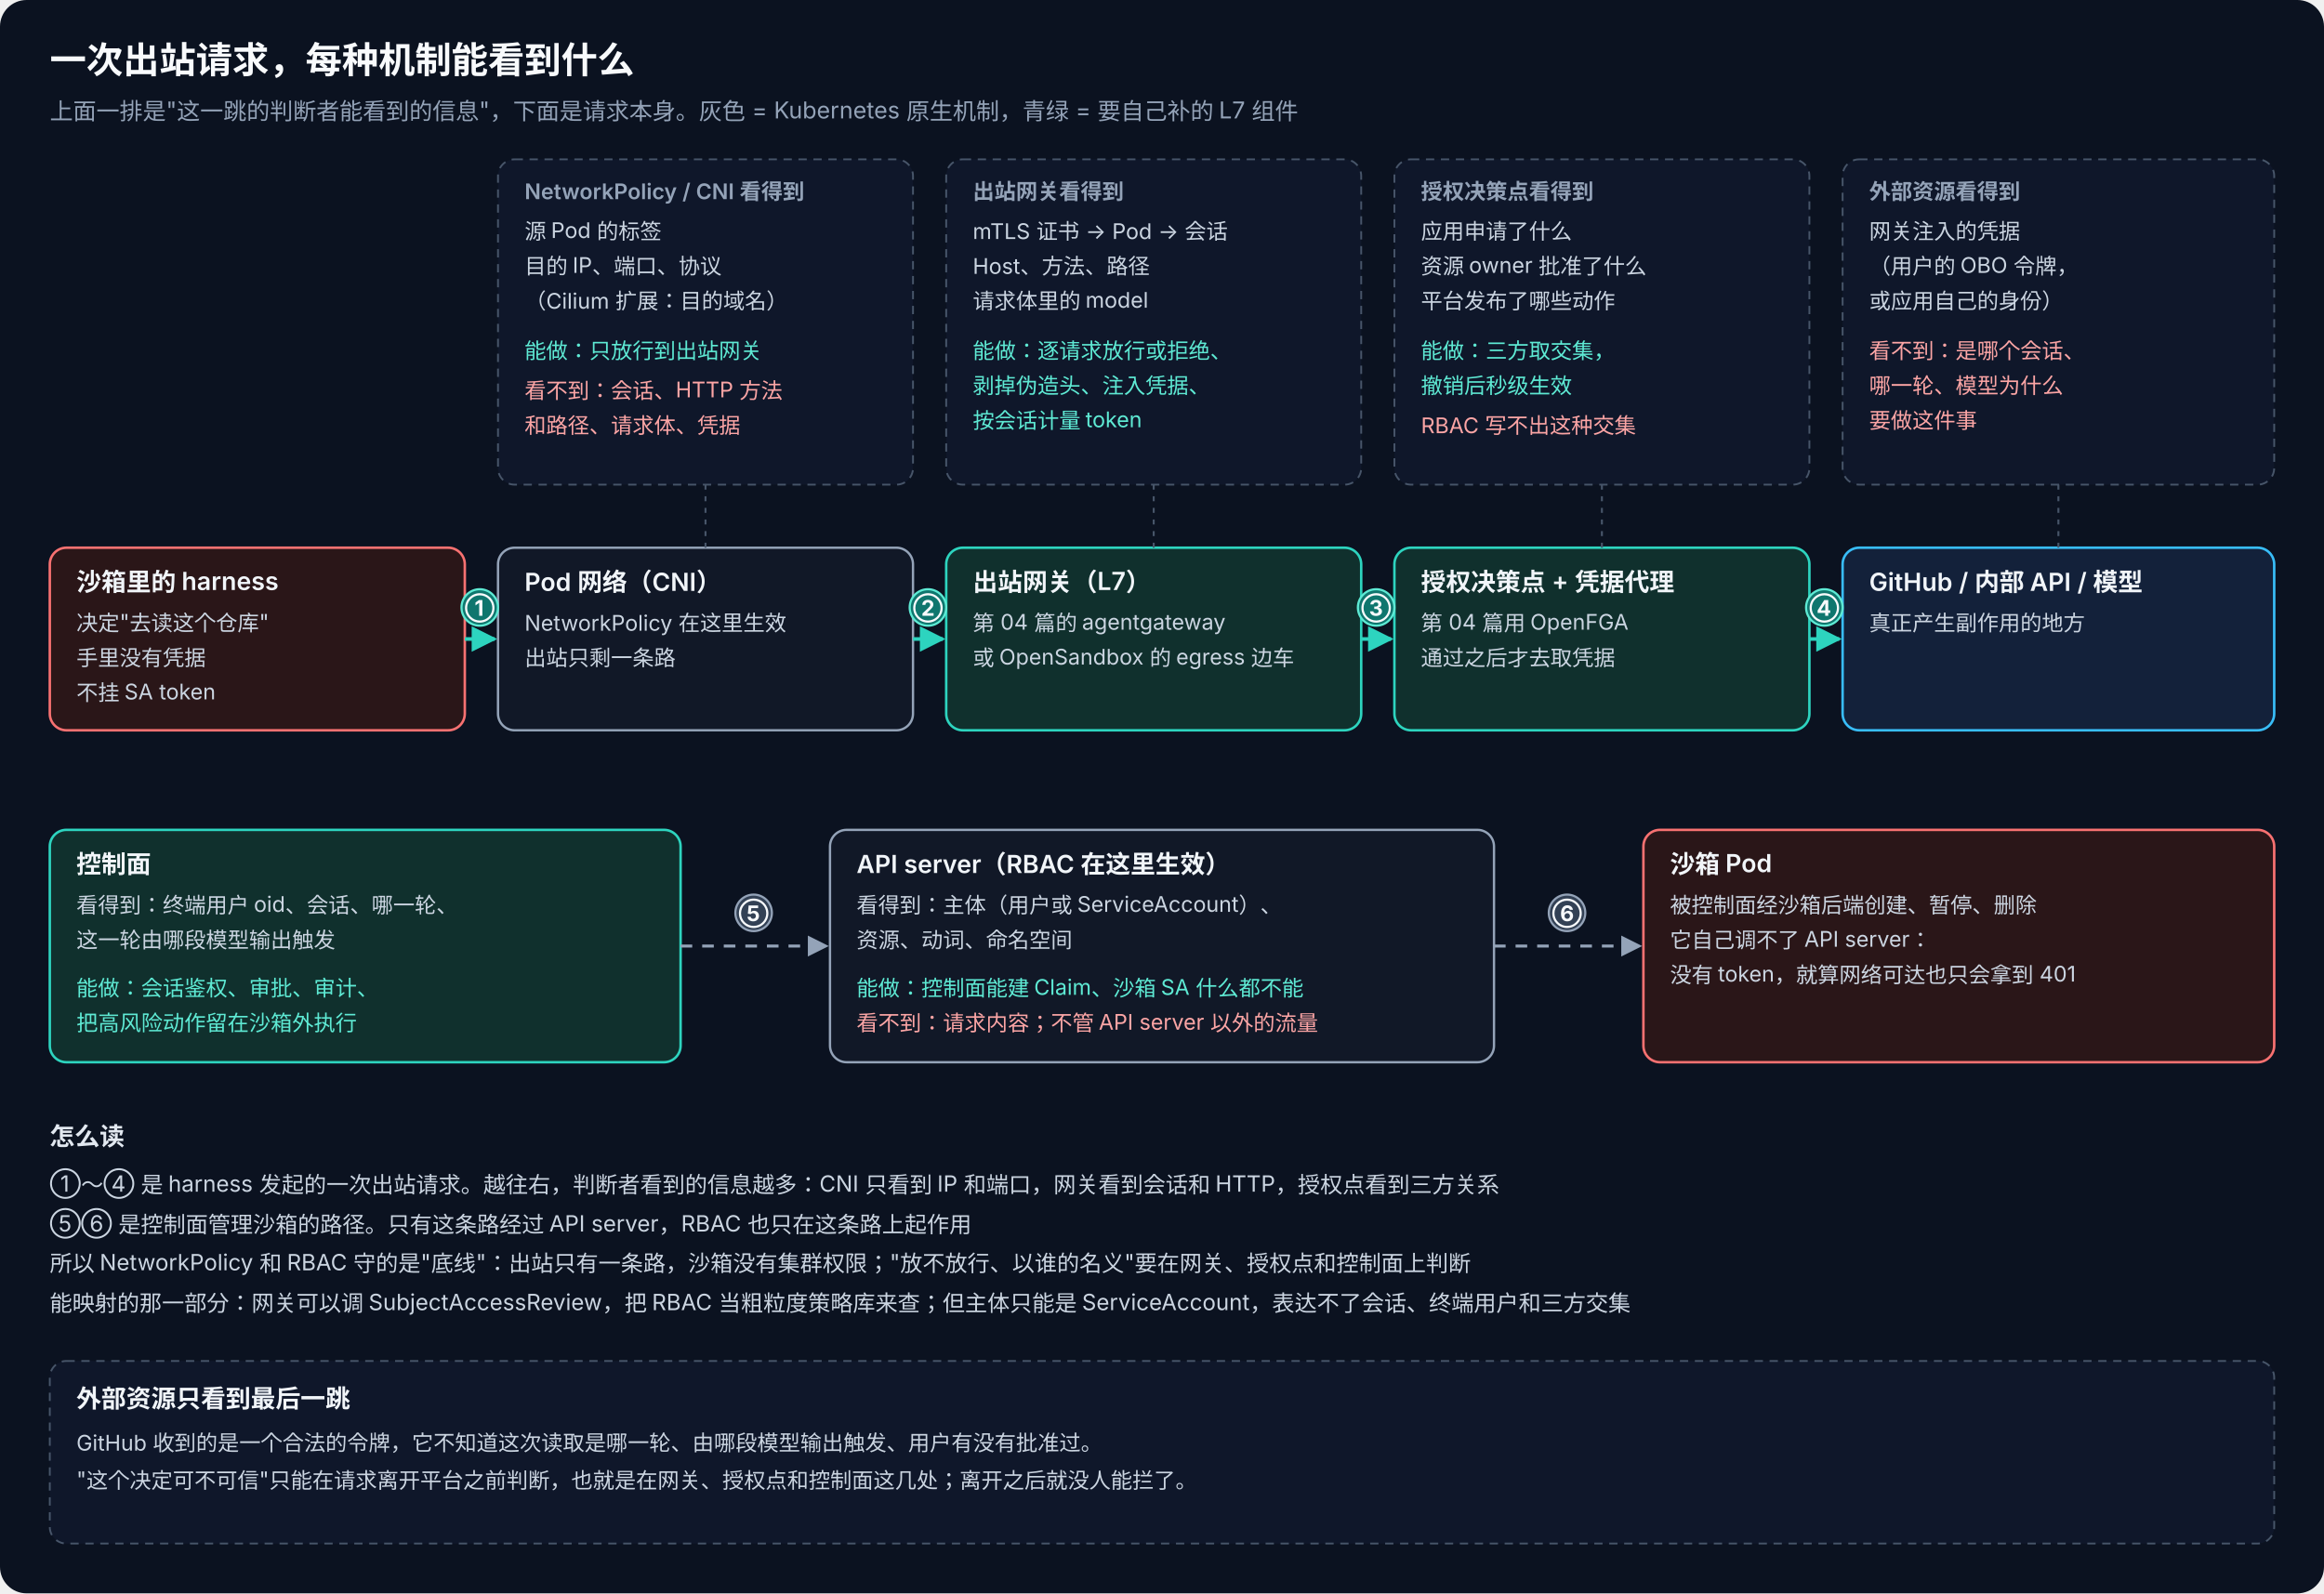
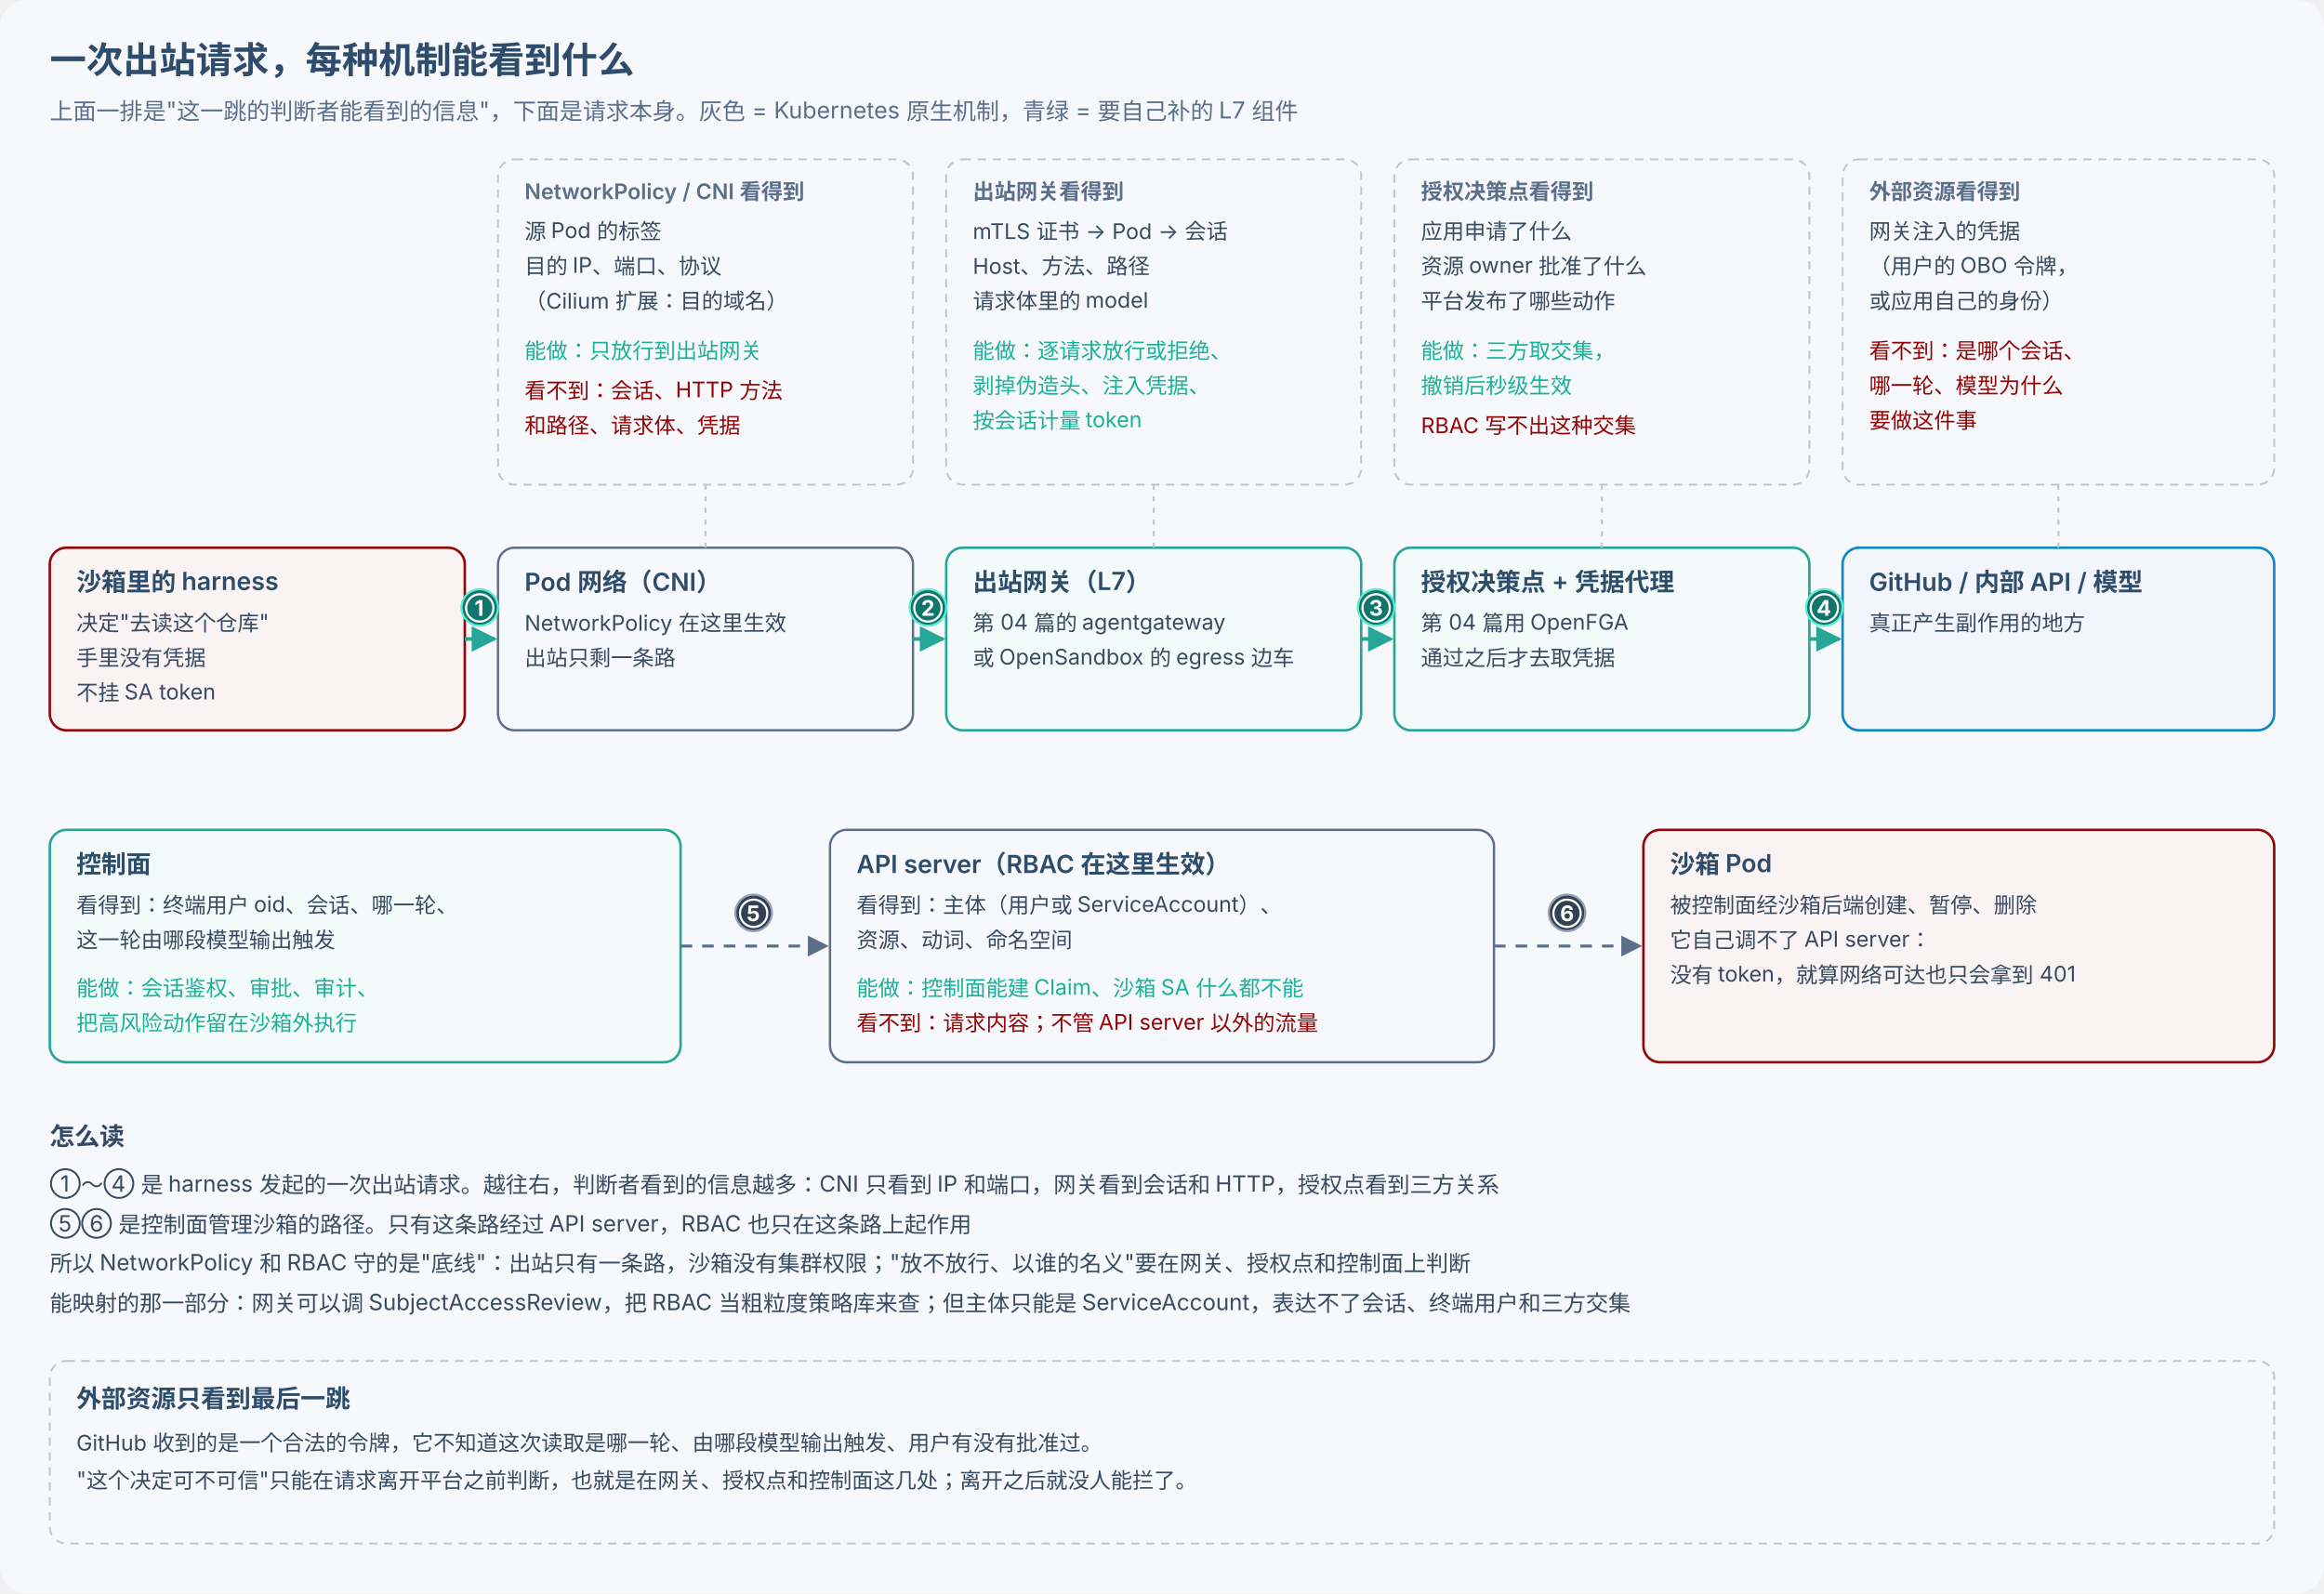
<svg xmlns="http://www.w3.org/2000/svg" viewBox="0 0 1400 960" width="1400" height="960" font-family="-apple-system, 'PingFang SC', 'Microsoft YaHei', 'Segoe UI', sans-serif">
  <defs>
    <marker id="arr" viewBox="0 0 10 10" refX="9" refY="5" markerWidth="7" markerHeight="7" orient="auto-start-reverse">
-       <path d="M0,0 L10,5 L0,10 z" fill="#2dd4bf" />
+       <path d="M0,0 L10,5 L0,10 z" fill="#26a696" />
    </marker>
    <marker id="arrG" viewBox="0 0 10 10" refX="9" refY="5" markerWidth="7" markerHeight="7" orient="auto-start-reverse">
-       <path d="M0,0 L10,5 L0,10 z" fill="#94a3b8" />
+       <path d="M0,0 L10,5 L0,10 z" fill="#5c6f8a" />
    </marker>
    <style>
-       .bg { fill: #0b1220; }
-       .title { fill: #f8fafc; font-size: 22px; font-weight: 700; }
-       .sub { fill: #94a3b8; font-size: 14px; }
-       .hop { fill: #13213a; stroke: #38bdf8; stroke-width: 1.5; }
-       .sbx { fill: #2a1618; stroke: #f87171; stroke-width: 1.5; }
-       .k8s { fill: #111827; stroke: #94a3b8; stroke-width: 1.4; }
-       .l7 { fill: #10302d; stroke: #2dd4bf; stroke-width: 1.5; }
-       .see { fill: #0f172a; stroke: #475569; stroke-width: 1.1; stroke-dasharray: 5 4; }
-       .h { fill: #f1f5f9; font-size: 15px; font-weight: 600; }
-       .t { fill: #cbd5e1; font-size: 13px; }
-       .k { fill: #94a3b8; font-size: 13px; font-weight: 600; }
-       .can { fill: #5eead4; font-size: 13px; }
-       .cant { fill: #fca5a5; font-size: 13px; }
-       .flow { fill: none; stroke: #2dd4bf; stroke-width: 2.2; stroke-dasharray: 7 6; animation: dash 1.2s linear infinite; }
-       .flowG { fill: none; stroke: #94a3b8; stroke-width: 1.8; stroke-dasharray: 7 6; animation: dash 1.4s linear infinite; }
-       .link { fill: none; stroke: #475569; stroke-width: 1.2; stroke-dasharray: 3 4; }
+       .bg { fill: #f6f8fb; }
+       .title { fill: #2e4c6b; font-size: 22px; font-weight: 700; }
+       .sub { fill: #5c6f8a; font-size: 14px; }
+       .hop { fill: #f2f5fb; stroke: #0c89c0; stroke-width: 1.5; }
+       .sbx { fill: #f9f3f4; stroke: #920707; stroke-width: 1.5; }
+       .k8s { fill: #f6f8fb; stroke: #5c6f8a; stroke-width: 1.4; }
+       .l7 { fill: #f2fbfa; stroke: #26a696; stroke-width: 1.5; }
+       .see { fill: #f6f8fb; stroke: #bcc5d2; stroke-width: 1.1; stroke-dasharray: 5 4; }
+       .h { fill: #2e4d6b; font-size: 15px; font-weight: 600; }
+       .t { fill: #384b61; font-size: 13px; }
+       .k { fill: #5c6f8a; font-size: 13px; font-weight: 600; }
+       .can { fill: #1bb199; font-size: 13px; }
+       .cant { fill: #940505; font-size: 13px; }
+       .flow { fill: none; stroke: #26a696; stroke-width: 2.2; stroke-dasharray: 7 6; animation: dash 1.2s linear infinite; }
+       .flowG { fill: none; stroke: #5c6f8a; stroke-width: 1.8; stroke-dasharray: 7 6; animation: dash 1.4s linear infinite; }
+       .link { fill: none; stroke: #bcc5d2; stroke-width: 1.2; stroke-dasharray: 3 4; }
      .badge { fill: #0f766e; stroke: #5eead4; stroke-width: 1.3; }
      .badgeG { fill: #334155; stroke: #94a3b8; stroke-width: 1.3; }
-       .bn { fill: #f8fafc; font-size: 13px; font-weight: 700; text-anchor: middle; }
-       .lg { fill: #cbd5e1; font-size: 13.5px; }
-       .lgh { fill: #e2e8f0; font-size: 15px; font-weight: 600; }
+       .bn { fill:#ffffff; font-size: 13px; font-weight: 700; text-anchor: middle; }
+       .lg { fill: #384b61; font-size: 13.5px; }
+       .lgh { fill: #344965; font-size: 15px; font-weight: 600; }
      @keyframes dash { to { stroke-dashoffset: -26; } }
    </style>
  </defs>
  <rect class="bg" width="1400" height="960" rx="16" />
  <text class="title" x="30" y="44">一次出站请求，每种机制能看到什么</text>
  <text class="sub" x="30" y="72">上面一排是"这一跳的判断者能看到的信息"，下面是请求本身。灰色 = Kubernetes 原生机制，青绿 = 要自己补的 L7 组件</text>
  <rect class="see" x="300" y="96" width="250" height="196" rx="10" />
  <text class="k" x="316" y="120">NetworkPolicy / CNI 看得到</text>
  <text class="t" x="316" y="144">源 Pod 的标签</text>
  <text class="t" x="316" y="165">目的 IP、端口、协议</text>
  <text class="t" x="316" y="186">（Cilium 扩展：目的域名）</text>
  <text class="can" x="316" y="216">能做：只放行到出站网关</text>
  <text class="cant" x="316" y="240">看不到：会话、HTTP 方法</text>
  <text class="cant" x="316" y="261">和路径、请求体、凭据</text>
  <rect class="see" x="570" y="96" width="250" height="196" rx="10" />
  <text class="k" x="586" y="120">出站网关看得到</text>
  <text class="t" x="586" y="144">mTLS 证书 → Pod → 会话</text>
  <text class="t" x="586" y="165">Host、方法、路径</text>
  <text class="t" x="586" y="186">请求体里的 model</text>
  <text class="can" x="586" y="216">能做：逐请求放行或拒绝、</text>
  <text class="can" x="586" y="237">剥掉伪造头、注入凭据、</text>
  <text class="can" x="586" y="258">按会话计量 token</text>
  <rect class="see" x="840" y="96" width="250" height="196" rx="10" />
  <text class="k" x="856" y="120">授权决策点看得到</text>
  <text class="t" x="856" y="144">应用申请了什么</text>
  <text class="t" x="856" y="165">资源 owner 批准了什么</text>
  <text class="t" x="856" y="186">平台发布了哪些动作</text>
  <text class="can" x="856" y="216">能做：三方取交集，</text>
  <text class="can" x="856" y="237">撤销后秒级生效</text>
  <text class="cant" x="856" y="261">RBAC 写不出这种交集</text>
  <rect class="see" x="1110" y="96" width="260" height="196" rx="10" />
  <text class="k" x="1126" y="120">外部资源看得到</text>
  <text class="t" x="1126" y="144">网关注入的凭据</text>
  <text class="t" x="1126" y="165">（用户的 OBO 令牌，</text>
  <text class="t" x="1126" y="186">或应用自己的身份）</text>
  <text class="cant" x="1126" y="216">看不到：是哪个会话、</text>
  <text class="cant" x="1126" y="237">哪一轮、模型为什么</text>
  <text class="cant" x="1126" y="258">要做这件事</text>
  <rect class="sbx" x="30" y="330" width="250" height="110" rx="10" />
  <text class="h" x="46" y="356">沙箱里的 harness</text>
  <text class="t" x="46" y="380">决定"去读这个仓库"</text>
  <text class="t" x="46" y="401">手里没有凭据</text>
  <text class="t" x="46" y="422">不挂 SA token</text>
  <rect class="k8s" x="300" y="330" width="250" height="110" rx="10" />
  <text class="h" x="316" y="356">Pod 网络（CNI）</text>
  <text class="t" x="316" y="380">NetworkPolicy 在这里生效</text>
  <text class="t" x="316" y="401">出站只剩一条路</text>
  <rect class="l7" x="570" y="330" width="250" height="110" rx="10" />
  <text class="h" x="586" y="356">出站网关（L7）</text>
  <text class="t" x="586" y="380">第 04 篇的 agentgateway</text>
  <text class="t" x="586" y="401">或 OpenSandbox 的 egress 边车</text>
  <rect class="l7" x="840" y="330" width="250" height="110" rx="10" />
  <text class="h" x="856" y="356">授权决策点 + 凭据代理</text>
  <text class="t" x="856" y="380">第 04 篇用 OpenFGA</text>
  <text class="t" x="856" y="401">通过之后才去取凭据</text>
  <rect class="hop" x="1110" y="330" width="260" height="110" rx="10" />
  <text class="h" x="1126" y="356">GitHub / 内部 API / 模型</text>
  <text class="t" x="1126" y="380">真正产生副作用的地方</text>
  <path class="flow" d="M280,385 L298,385" marker-end="url(#arr)" />
  <path class="flow" d="M550,385 L568,385" marker-end="url(#arr)" />
  <path class="flow" d="M820,385 L838,385" marker-end="url(#arr)" />
  <path class="flow" d="M1090,385 L1108,385" marker-end="url(#arr)" />
  <path class="link" d="M425,292 L425,330" />
  <path class="link" d="M695,292 L695,330" />
  <path class="link" d="M965,292 L965,330" />
  <path class="link" d="M1240,292 L1240,330" />
  <circle class="badge" cx="289" cy="366" r="11" />
  <text class="bn" x="289" y="371">①</text>
  <circle class="badge" cx="559" cy="366" r="11" />
  <text class="bn" x="559" y="371">②</text>
  <circle class="badge" cx="829" cy="366" r="11" />
  <text class="bn" x="829" y="371">③</text>
  <circle class="badge" cx="1099" cy="366" r="11" />
  <text class="bn" x="1099" y="371">④</text>
  <rect class="l7" x="30" y="500" width="380" height="140" rx="10" />
  <text class="h" x="46" y="526">控制面</text>
  <text class="t" x="46" y="550">看得到：终端用户 oid、会话、哪一轮、</text>
  <text class="t" x="46" y="571">这一轮由哪段模型输出触发</text>
  <text class="can" x="46" y="600">能做：会话鉴权、审批、审计、</text>
  <text class="can" x="46" y="621">把高风险动作留在沙箱外执行</text>
  <rect class="k8s" x="500" y="500" width="400" height="140" rx="10" />
  <text class="h" x="516" y="526">API server（RBAC 在这里生效）</text>
  <text class="t" x="516" y="550">看得到：主体（用户或 ServiceAccount）、</text>
  <text class="t" x="516" y="571">资源、动词、命名空间</text>
  <text class="can" x="516" y="600">能做：控制面能建 Claim、沙箱 SA 什么都不能</text>
  <text class="cant" x="516" y="621">看不到：请求内容；不管 API server 以外的流量</text>
  <rect class="sbx" x="990" y="500" width="380" height="140" rx="10" />
  <text class="h" x="1006" y="526">沙箱 Pod</text>
  <text class="t" x="1006" y="550">被控制面经沙箱后端创建、暂停、删除</text>
  <text class="t" x="1006" y="571">它自己调不了 API server：</text>
  <text class="t" x="1006" y="592">没有 token，就算网络可达也只会拿到 401</text>
  <path class="flowG" d="M410,570 L498,570" marker-end="url(#arrG)" />
  <path class="flowG" d="M900,570 L988,570" marker-end="url(#arrG)" />
  <circle class="badgeG" cx="454" cy="550" r="11" />
  <text class="bn" x="454" y="555">⑤</text>
  <circle class="badgeG" cx="944" cy="550" r="11" />
  <text class="bn" x="944" y="555">⑥</text>
  <text class="lgh" x="30" y="690">怎么读</text>
  <text class="lg" x="30" y="718">①～④ 是 harness 发起的一次出站请求。越往右，判断者看到的信息越多：CNI 只看到 IP 和端口，网关看到会话和 HTTP，授权点看到三方关系</text>
  <text class="lg" x="30" y="742">⑤⑥ 是控制面管理沙箱的路径。只有这条路经过 API server，RBAC 也只在这条路上起作用</text>
  <text class="lg" x="30" y="766">所以 NetworkPolicy 和 RBAC 守的是"底线"：出站只有一条路，沙箱没有集群权限；"放不放行、以谁的名义"要在网关、授权点和控制面上判断</text>
  <text class="lg" x="30" y="790">能映射的那一部分：网关可以调 SubjectAccessReview，把 RBAC 当粗粒度策略库来查；但主体只能是 ServiceAccount，表达不了会话、终端用户和三方交集</text>
  <rect class="see" x="30" y="820" width="1340" height="110" rx="10" />
  <text class="h" x="46" y="848">外部资源只看到最后一跳</text>
  <text class="t" x="46" y="874">GitHub 收到的是一个合法的令牌，它不知道这次读取是哪一轮、由哪段模型输出触发、用户有没有批准过。</text>
  <text class="t" x="46" y="896">"这个决定可不可信"只能在请求离开平台之前判断，也就是在网关、授权点和控制面这几处；离开之后就没人能拦了。</text>
</svg>
